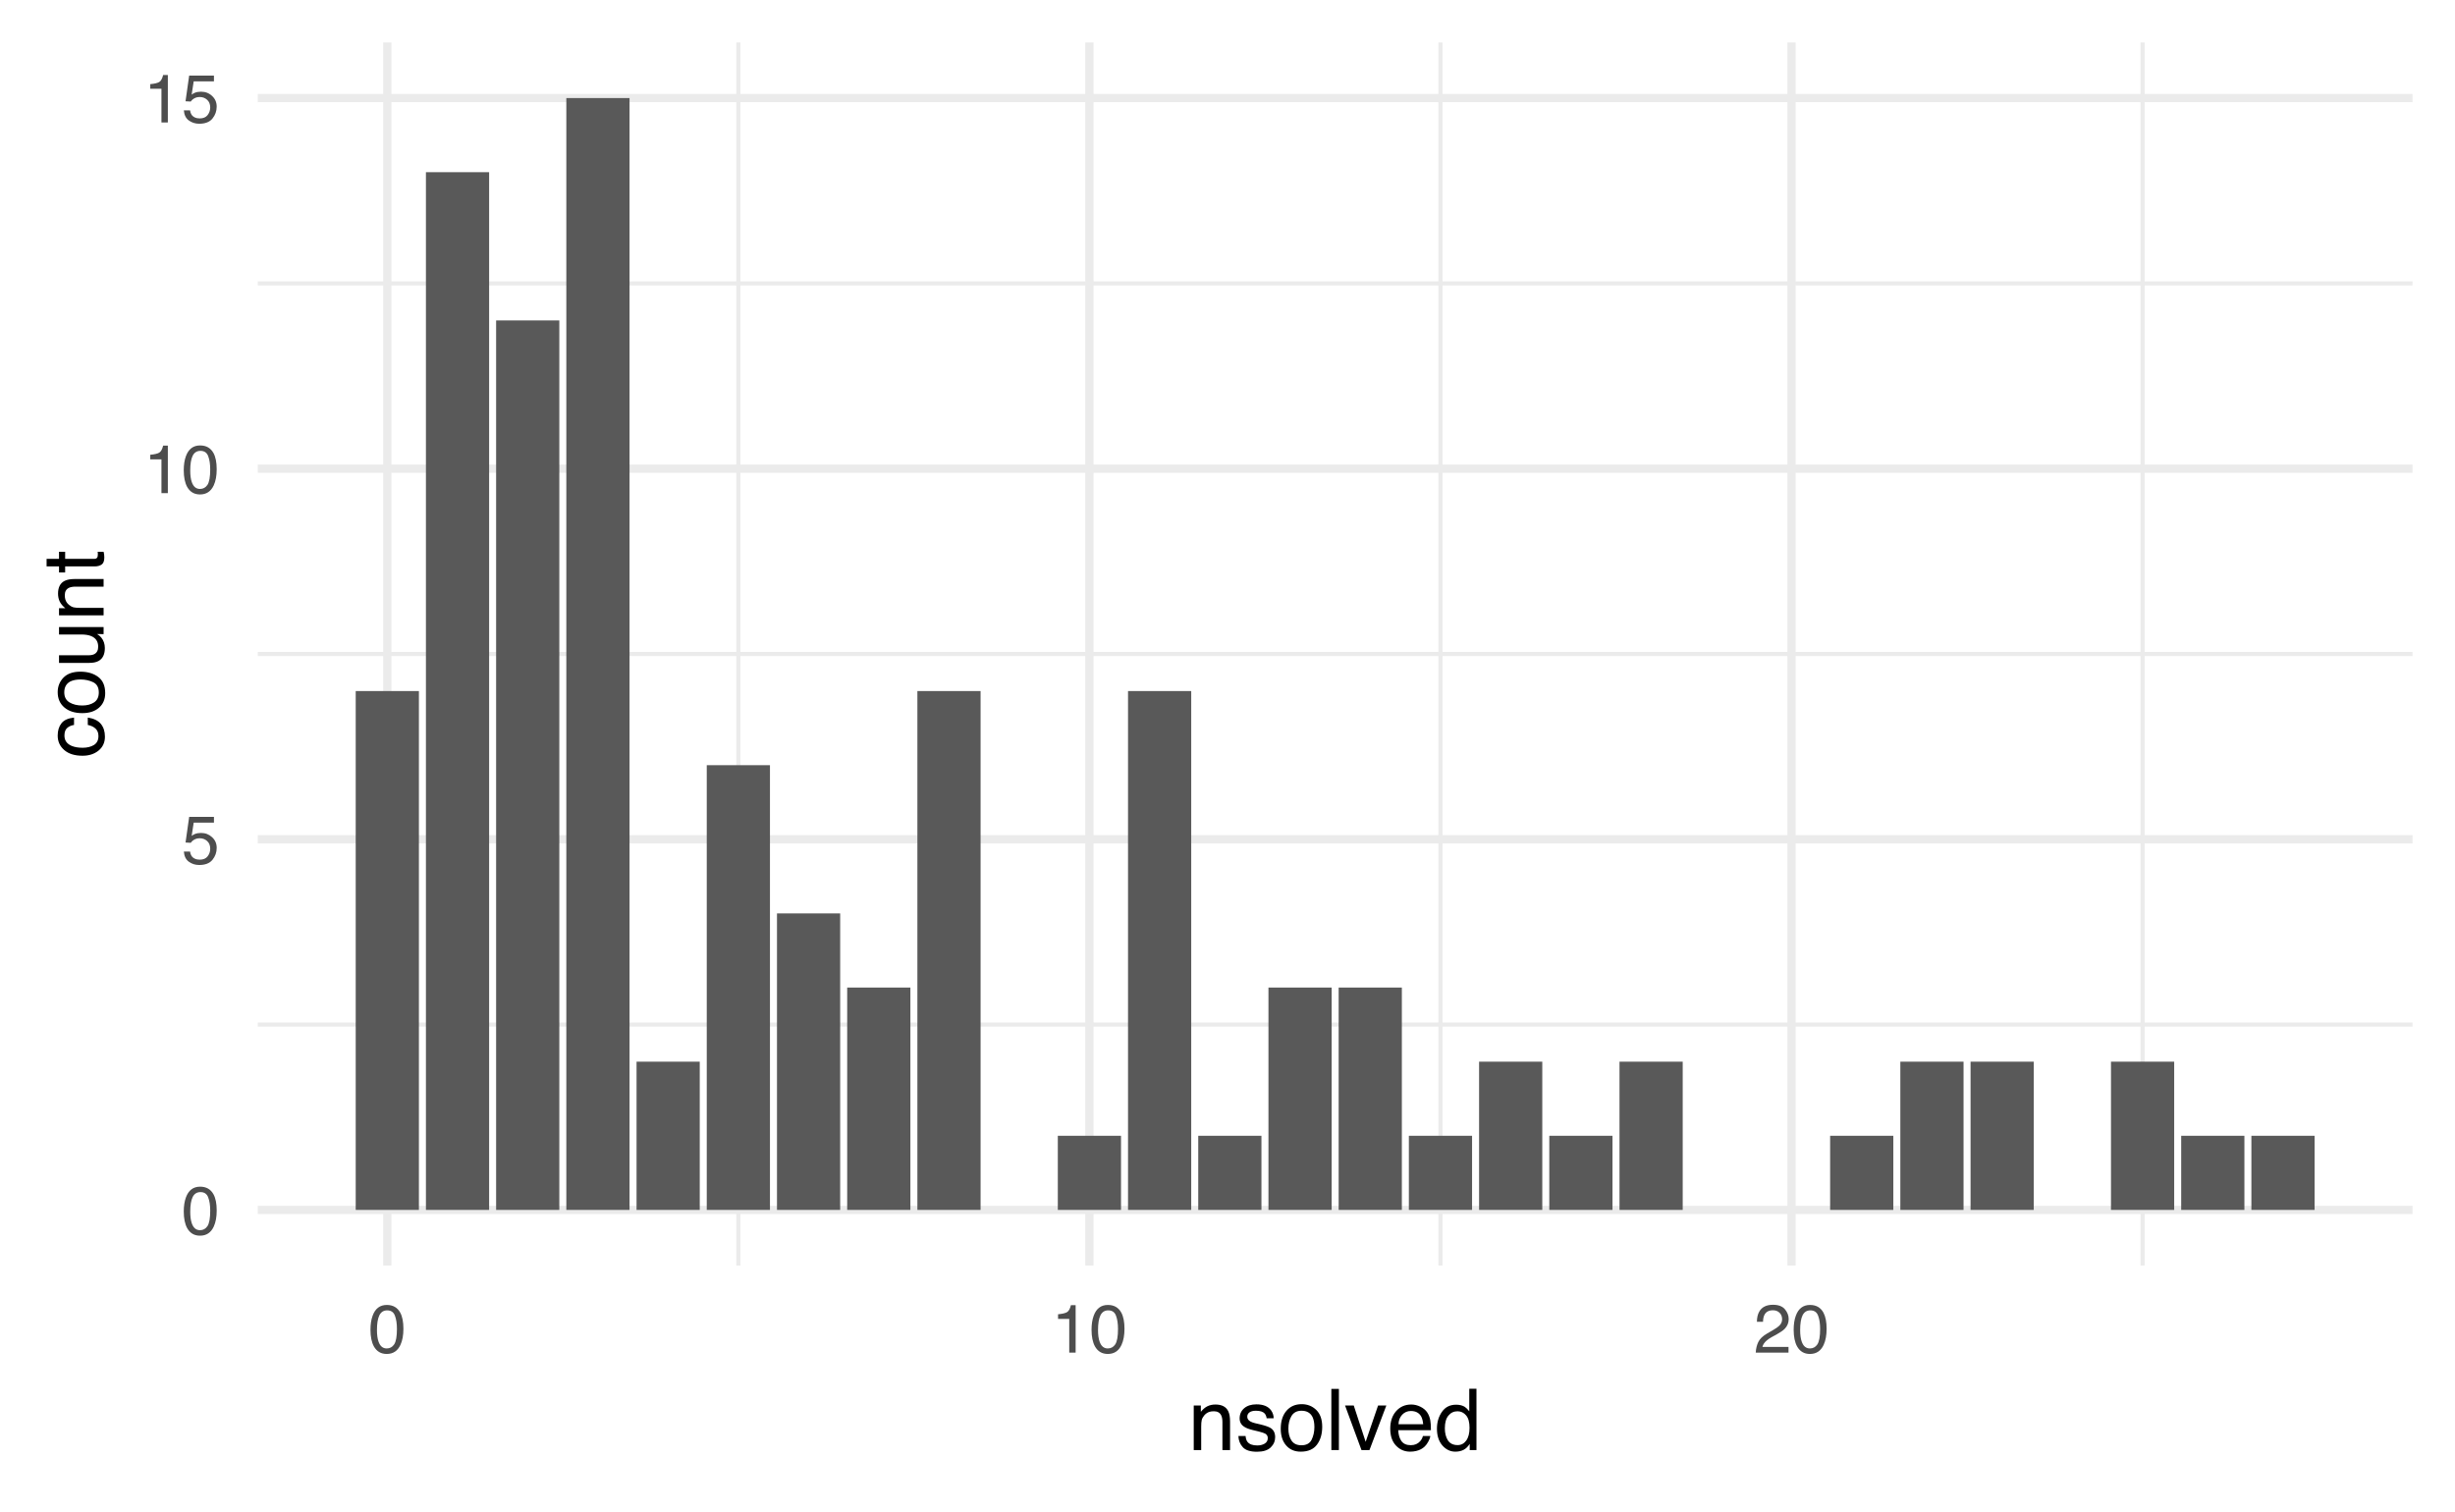
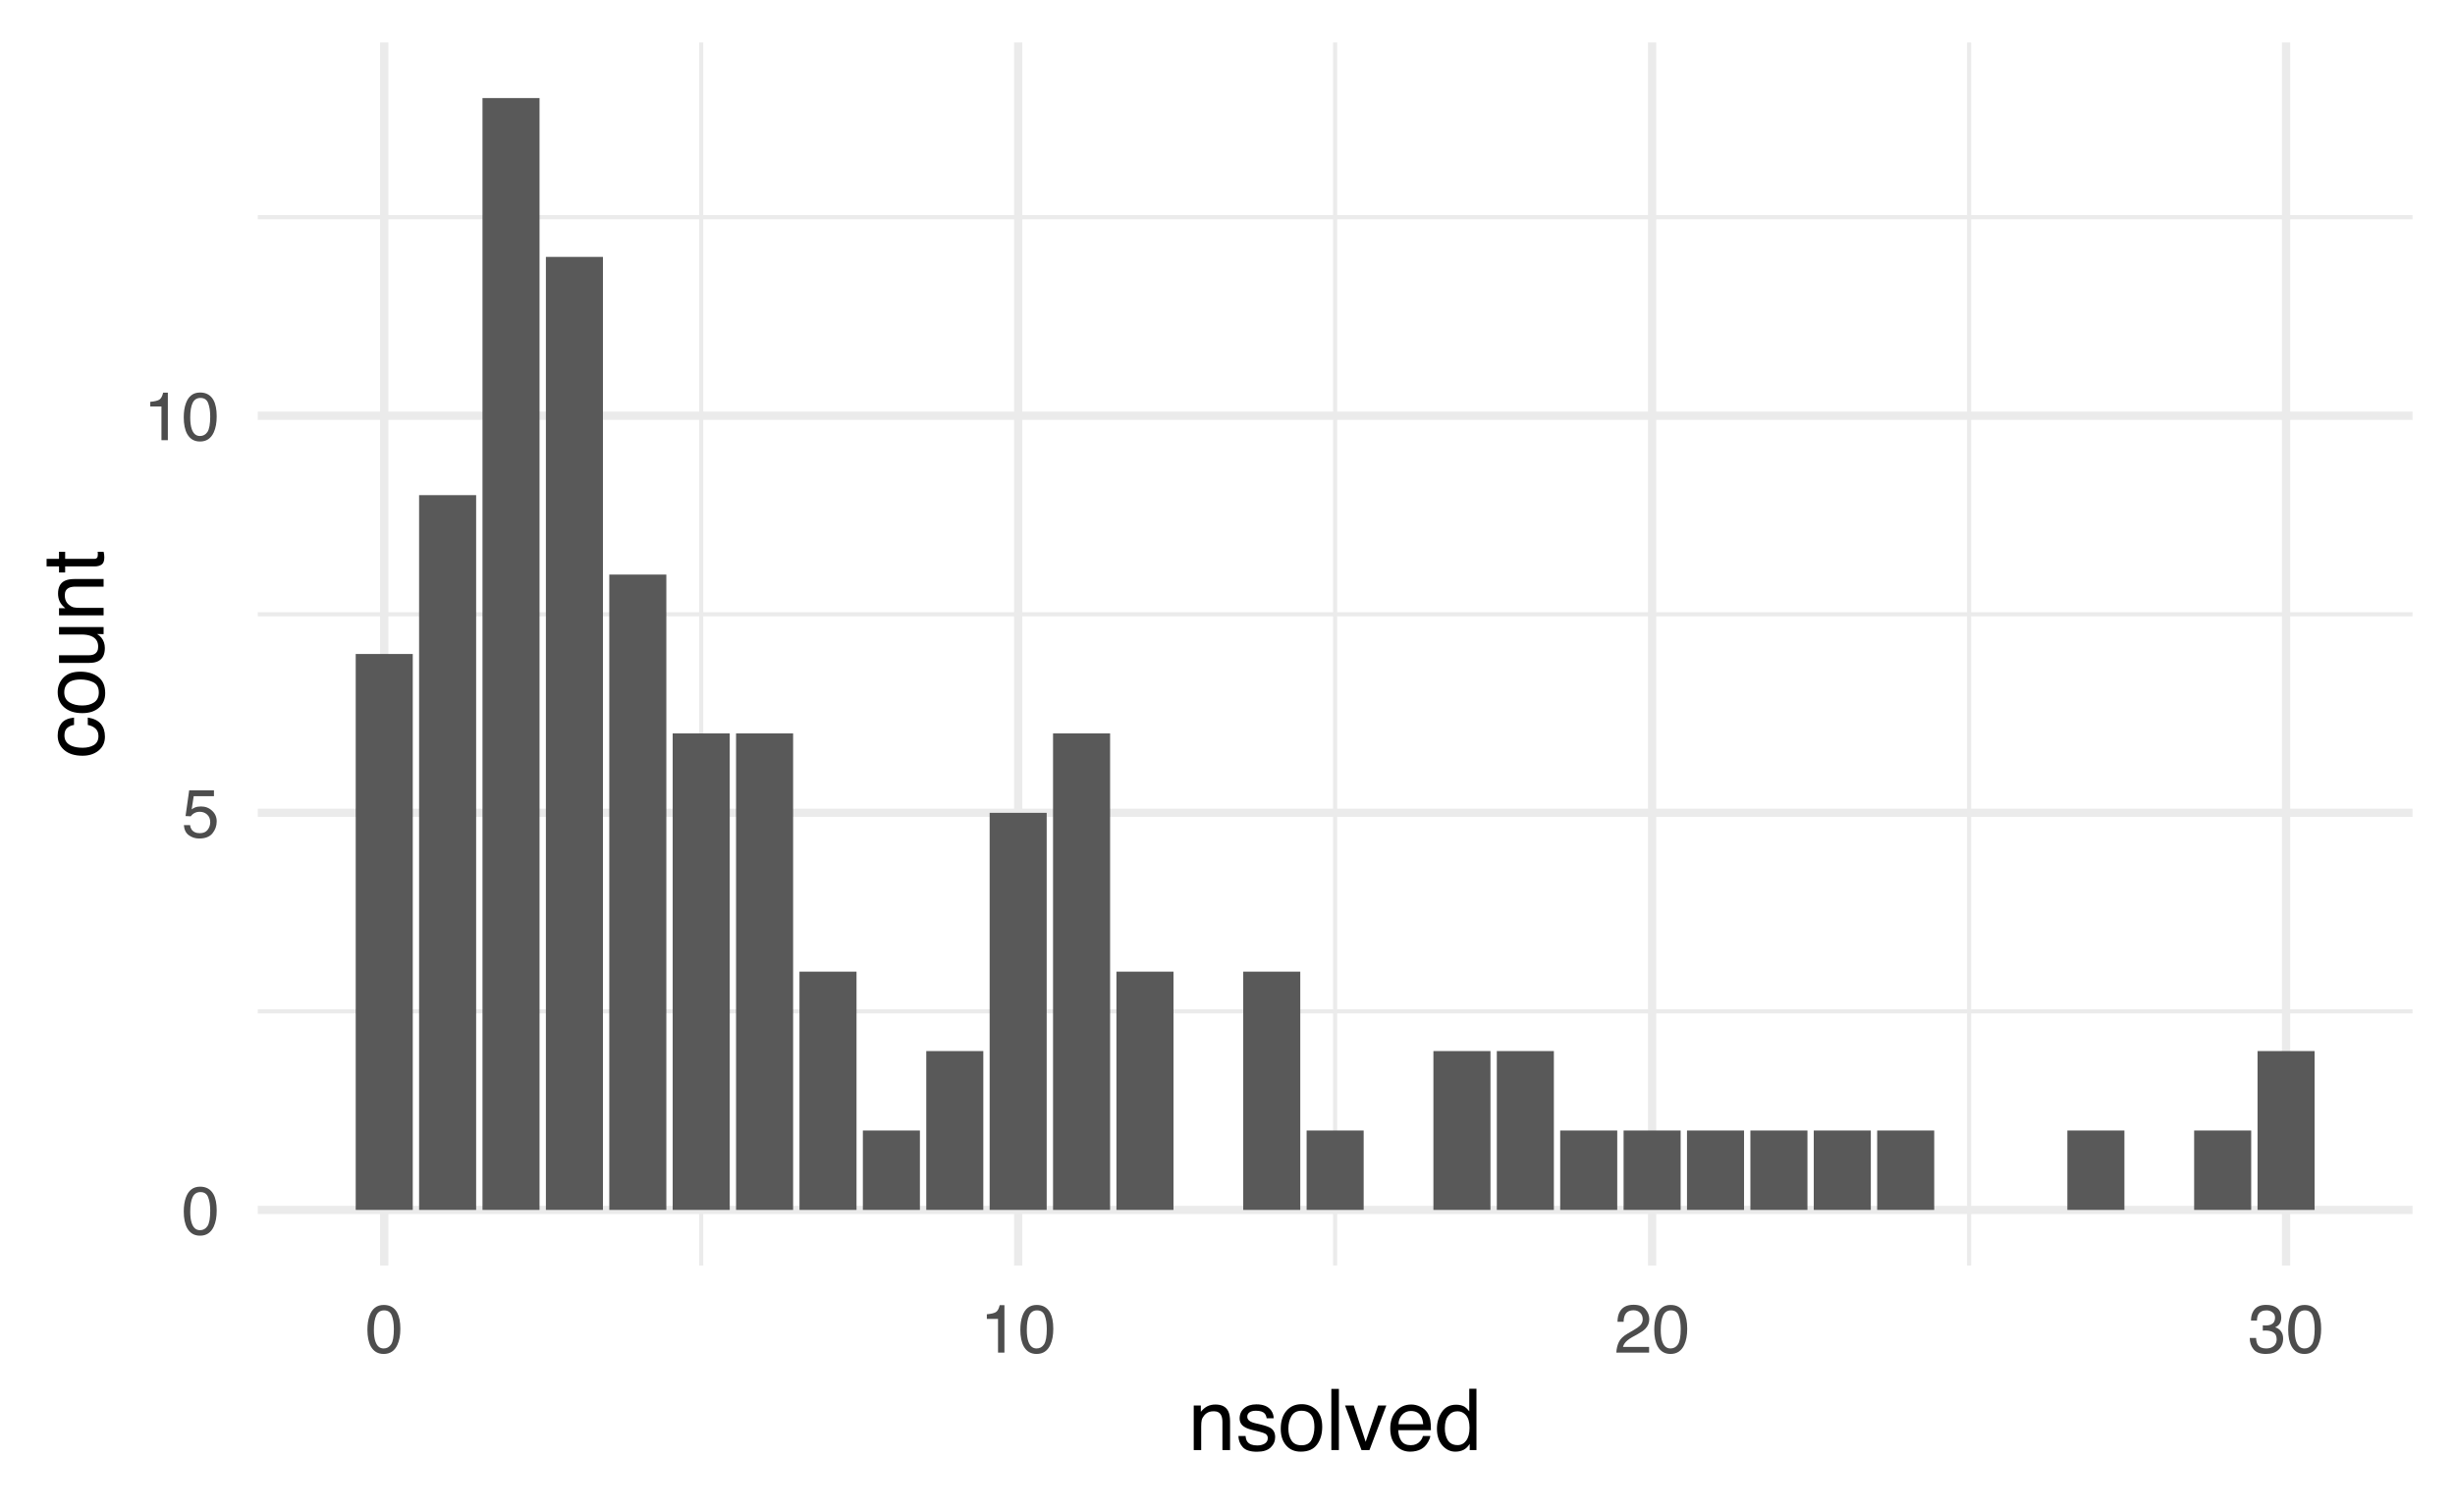
<svg xmlns="http://www.w3.org/2000/svg" xmlns:xlink="http://www.w3.org/1999/xlink" width="432pt" height="266pt" viewBox="0 0 432 266" version="1.1">
  <defs>
    <g>
      <symbol overflow="visible" id="glyph0-0">
        <path style="stroke:none;" d="M 0.391 0 L 0.391 -8.609 L 7.219 -8.609 L 7.219 0 Z M 6.141 -1.078 L 6.141 -7.531 L 1.469 -7.531 L 1.469 -1.078 Z M 6.141 -1.078 " />
      </symbol>
      <symbol overflow="visible" id="glyph0-1">
        <path style="stroke:none;" d="M 3.25 -8.391 C 4.332 -8.391 5.117 -7.941 5.609 -7.047 C 5.984 -6.359 6.172 -5.41 6.172 -4.203 C 6.172 -3.066 6 -2.125 5.656 -1.375 C 5.164 -0.301 4.359 0.234 3.234 0.234 C 2.234 0.234 1.484 -0.203 0.984 -1.078 C 0.578 -1.816 0.375 -2.801 0.375 -4.031 C 0.375 -4.977 0.5 -5.797 0.75 -6.484 C 1.207 -7.754 2.039 -8.391 3.25 -8.391 Z M 3.234 -0.734 C 3.785 -0.734 4.223 -0.973 4.547 -1.453 C 4.867 -1.941 5.031 -2.848 5.031 -4.172 C 5.031 -5.117 4.91 -5.898 4.672 -6.516 C 4.441 -7.129 3.988 -7.438 3.312 -7.438 C 2.688 -7.438 2.227 -7.145 1.938 -6.562 C 1.656 -5.977 1.516 -5.117 1.516 -3.984 C 1.516 -3.129 1.609 -2.441 1.797 -1.922 C 2.078 -1.129 2.555 -0.734 3.234 -0.734 Z M 3.234 -0.734 " />
      </symbol>
      <symbol overflow="visible" id="glyph0-2">
        <path style="stroke:none;" d="M 1.484 -2.141 C 1.555 -1.535 1.836 -1.117 2.328 -0.891 C 2.578 -0.773 2.863 -0.719 3.188 -0.719 C 3.812 -0.719 4.273 -0.914 4.578 -1.312 C 4.879 -1.707 5.031 -2.148 5.031 -2.641 C 5.031 -3.223 4.848 -3.676 4.484 -4 C 4.129 -4.32 3.703 -4.484 3.203 -4.484 C 2.836 -4.484 2.523 -4.41 2.266 -4.266 C 2.004 -4.129 1.785 -3.938 1.609 -3.688 L 0.688 -3.734 L 1.328 -8.25 L 5.688 -8.25 L 5.688 -7.234 L 2.125 -7.234 L 1.766 -4.906 C 1.961 -5.051 2.148 -5.16 2.328 -5.234 C 2.641 -5.359 3 -5.422 3.406 -5.422 C 4.176 -5.422 4.828 -5.172 5.359 -4.672 C 5.898 -4.18 6.172 -3.555 6.172 -2.797 C 6.172 -2.004 5.922 -1.301 5.422 -0.688 C 4.93 -0.082 4.148 0.219 3.078 0.219 C 2.398 0.219 1.797 0.023 1.266 -0.359 C 0.742 -0.742 0.453 -1.336 0.391 -2.141 Z M 1.484 -2.141 " />
      </symbol>
      <symbol overflow="visible" id="glyph0-3">
        <path style="stroke:none;" d="M 1.156 -5.938 L 1.156 -6.75 C 1.914 -6.82 2.441 -6.945 2.734 -7.125 C 3.035 -7.301 3.266 -7.711 3.422 -8.359 L 4.25 -8.359 L 4.25 0 L 3.125 0 L 3.125 -5.938 Z M 1.156 -5.938 " />
      </symbol>
      <symbol overflow="visible" id="glyph0-4">
        <path style="stroke:none;" d="M 0.375 0 C 0.414 -0.719 0.566 -1.344 0.828 -1.875 C 1.086 -2.414 1.594 -2.906 2.344 -3.344 L 3.469 -4 C 3.969 -4.289 4.32 -4.539 4.531 -4.75 C 4.852 -5.07 5.016 -5.441 5.016 -5.859 C 5.016 -6.348 4.863 -6.734 4.562 -7.016 C 4.27 -7.305 3.883 -7.453 3.406 -7.453 C 2.676 -7.453 2.176 -7.18 1.906 -6.641 C 1.75 -6.336 1.664 -5.93 1.656 -5.422 L 0.578 -5.422 C 0.586 -6.148 0.723 -6.742 0.984 -7.203 C 1.441 -8.016 2.25 -8.422 3.406 -8.422 C 4.363 -8.422 5.062 -8.16 5.5 -7.641 C 5.945 -7.117 6.172 -6.539 6.172 -5.906 C 6.172 -5.238 5.938 -4.664 5.469 -4.188 C 5.195 -3.906 4.707 -3.566 4 -3.172 L 3.188 -2.734 C 2.812 -2.523 2.516 -2.32 2.297 -2.125 C 1.898 -1.789 1.648 -1.414 1.547 -1 L 6.141 -1 L 6.141 0 Z M 0.375 0 " />
      </symbol>
+       <symbol overflow="visible" id="glyph0-5">
+         <path style="stroke:none;" d="M 3.125 0.234 C 2.125 0.234 1.398 -0.035 0.953 -0.578 C 0.504 -1.129 0.281 -1.797 0.281 -2.578 L 1.391 -2.578 C 1.43 -2.035 1.531 -1.641 1.688 -1.391 C 1.969 -0.953 2.461 -0.734 3.172 -0.734 C 3.734 -0.734 4.18 -0.879 4.516 -1.172 C 4.848 -1.473 5.016 -1.859 5.016 -2.328 C 5.016 -2.898 4.836 -3.301 4.484 -3.531 C 4.129 -3.77 3.641 -3.891 3.016 -3.891 C 2.941 -3.891 2.867 -3.883 2.797 -3.875 C 2.723 -3.875 2.648 -3.875 2.578 -3.875 L 2.578 -4.812 C 2.691 -4.789 2.785 -4.781 2.859 -4.781 C 2.93 -4.781 3.008 -4.781 3.094 -4.781 C 3.488 -4.781 3.812 -4.844 4.062 -4.969 C 4.508 -5.188 4.734 -5.578 4.734 -6.141 C 4.734 -6.555 4.582 -6.875 4.281 -7.094 C 3.988 -7.32 3.645 -7.438 3.25 -7.438 C 2.551 -7.438 2.066 -7.203 1.797 -6.734 C 1.648 -6.484 1.566 -6.117 1.547 -5.641 L 0.5 -5.641 C 0.5 -6.266 0.625 -6.797 0.875 -7.234 C 1.301 -8.016 2.055 -8.406 3.141 -8.406 C 3.992 -8.406 4.656 -8.211 5.125 -7.828 C 5.594 -7.453 5.828 -6.898 5.828 -6.172 C 5.828 -5.66 5.691 -5.242 5.422 -4.922 C 5.242 -4.723 5.02 -4.566 4.75 -4.453 C 5.188 -4.328 5.531 -4.094 5.781 -3.75 C 6.031 -3.406 6.156 -2.984 6.156 -2.484 C 6.156 -1.68 5.891 -1.023 5.359 -0.516 C 4.836 -0.016 4.094 0.234 3.125 0.234 Z M 3.125 0.234 " />
+       </symbol>
      <symbol overflow="visible" id="glyph1-0">
        <path style="stroke:none;" d="M 0.484 0 L 0.484 -10.766 L 9.031 -10.766 L 9.031 0 Z M 7.672 -1.344 L 7.672 -9.406 L 1.828 -9.406 L 1.828 -1.344 Z M 7.672 -1.344 " />
      </symbol>
      <symbol overflow="visible" id="glyph1-1">
        <path style="stroke:none;" d="M 0.969 -7.844 L 2.219 -7.844 L 2.219 -6.734 C 2.594 -7.191 2.984 -7.52 3.391 -7.719 C 3.805 -7.914 4.27 -8.016 4.781 -8.016 C 5.895 -8.016 6.645 -7.629 7.031 -6.859 C 7.25 -6.43 7.359 -5.82 7.359 -5.031 L 7.359 0 L 6.016 0 L 6.016 -4.938 C 6.016 -5.414 5.945 -5.801 5.812 -6.094 C 5.57 -6.582 5.145 -6.828 4.531 -6.828 C 4.219 -6.828 3.961 -6.797 3.766 -6.734 C 3.398 -6.629 3.082 -6.414 2.812 -6.094 C 2.594 -5.832 2.445 -5.562 2.375 -5.281 C 2.312 -5.008 2.281 -4.617 2.281 -4.109 L 2.281 0 L 0.969 0 Z M 4.062 -8.031 Z M 4.062 -8.031 " />
      </symbol>
      <symbol overflow="visible" id="glyph1-2">
        <path style="stroke:none;" d="M 1.75 -2.469 C 1.789 -2.02 1.898 -1.68 2.078 -1.453 C 2.41 -1.023 2.988 -0.812 3.812 -0.812 C 4.301 -0.812 4.727 -0.914 5.094 -1.125 C 5.469 -1.344 5.656 -1.672 5.656 -2.109 C 5.656 -2.453 5.504 -2.711 5.203 -2.891 C 5.016 -2.992 4.641 -3.117 4.078 -3.266 L 3.031 -3.516 C 2.363 -3.68 1.867 -3.867 1.547 -4.078 C 0.984 -4.43 0.703 -4.926 0.703 -5.562 C 0.703 -6.301 0.969 -6.898 1.5 -7.359 C 2.039 -7.816 2.758 -8.047 3.656 -8.047 C 4.844 -8.047 5.695 -7.703 6.219 -7.016 C 6.539 -6.566 6.695 -6.094 6.688 -5.594 L 5.453 -5.594 C 5.422 -5.883 5.316 -6.156 5.141 -6.406 C 4.836 -6.75 4.312 -6.922 3.562 -6.922 C 3.062 -6.922 2.68 -6.82 2.422 -6.625 C 2.172 -6.438 2.047 -6.188 2.047 -5.875 C 2.047 -5.539 2.211 -5.27 2.547 -5.062 C 2.742 -4.938 3.031 -4.828 3.406 -4.734 L 4.281 -4.531 C 5.227 -4.301 5.863 -4.078 6.188 -3.859 C 6.695 -3.523 6.953 -2.992 6.953 -2.266 C 6.953 -1.566 6.688 -0.961 6.156 -0.453 C 5.633 0.047 4.832 0.297 3.75 0.297 C 2.582 0.297 1.754 0.031 1.266 -0.5 C 0.773 -1.031 0.516 -1.688 0.484 -2.469 Z M 3.703 -8.031 Z M 3.703 -8.031 " />
      </symbol>
      <symbol overflow="visible" id="glyph1-3">
        <path style="stroke:none;" d="M 4.078 -0.844 C 4.953 -0.844 5.551 -1.172 5.875 -1.828 C 6.195 -2.492 6.359 -3.234 6.359 -4.047 C 6.359 -4.785 6.242 -5.383 6.016 -5.844 C 5.641 -6.562 5 -6.922 4.094 -6.922 C 3.289 -6.922 2.703 -6.613 2.328 -6 C 1.961 -5.383 1.781 -4.641 1.781 -3.766 C 1.781 -2.93 1.961 -2.234 2.328 -1.672 C 2.703 -1.117 3.285 -0.844 4.078 -0.844 Z M 4.125 -8.078 C 5.133 -8.078 5.988 -7.738 6.688 -7.062 C 7.383 -6.383 7.734 -5.395 7.734 -4.094 C 7.734 -2.82 7.426 -1.773 6.812 -0.953 C 6.195 -0.129 5.242 0.281 3.953 0.281 C 2.879 0.281 2.023 -0.082 1.391 -0.812 C 0.754 -1.539 0.438 -2.52 0.438 -3.75 C 0.438 -5.07 0.77 -6.125 1.438 -6.906 C 2.102 -7.688 3 -8.078 4.125 -8.078 Z M 4.094 -8.031 Z M 4.094 -8.031 " />
      </symbol>
      <symbol overflow="visible" id="glyph1-4">
        <path style="stroke:none;" d="M 1 -10.766 L 2.328 -10.766 L 2.328 0 L 1 0 Z M 1 -10.766 " />
      </symbol>
      <symbol overflow="visible" id="glyph1-5">
        <path style="stroke:none;" d="M 1.609 -7.844 L 3.703 -1.453 L 5.891 -7.844 L 7.344 -7.844 L 4.375 0 L 2.969 0 L 0.078 -7.844 Z M 1.609 -7.844 " />
      </symbol>
      <symbol overflow="visible" id="glyph1-6">
        <path style="stroke:none;" d="M 4.234 -8.016 C 4.785 -8.016 5.32 -7.883 5.844 -7.625 C 6.375 -7.363 6.773 -7.023 7.047 -6.609 C 7.305 -6.211 7.484 -5.754 7.578 -5.234 C 7.648 -4.867 7.688 -4.289 7.688 -3.5 L 1.938 -3.5 C 1.969 -2.707 2.156 -2.066 2.5 -1.578 C 2.852 -1.098 3.398 -0.859 4.141 -0.859 C 4.828 -0.859 5.375 -1.086 5.781 -1.547 C 6.02 -1.805 6.188 -2.113 6.281 -2.469 L 7.578 -2.469 C 7.547 -2.176 7.43 -1.852 7.234 -1.5 C 7.047 -1.145 6.832 -0.852 6.594 -0.625 C 6.188 -0.238 5.691 0.02 5.109 0.156 C 4.785 0.238 4.426 0.281 4.031 0.281 C 3.051 0.281 2.223 -0.07 1.547 -0.781 C 0.867 -1.5 0.531 -2.492 0.531 -3.766 C 0.531 -5.023 0.867 -6.047 1.547 -6.828 C 2.234 -7.617 3.129 -8.016 4.234 -8.016 Z M 6.328 -4.547 C 6.273 -5.117 6.156 -5.578 5.969 -5.922 C 5.602 -6.555 5 -6.875 4.156 -6.875 C 3.551 -6.875 3.039 -6.656 2.625 -6.219 C 2.219 -5.781 2.004 -5.223 1.984 -4.547 Z M 4.109 -8.031 Z M 4.109 -8.031 " />
      </symbol>
      <symbol overflow="visible" id="glyph1-7">
        <path style="stroke:none;" d="M 1.797 -3.828 C 1.797 -2.992 1.973 -2.289 2.328 -1.719 C 2.691 -1.156 3.266 -0.875 4.047 -0.875 C 4.66 -0.875 5.16 -1.133 5.547 -1.656 C 5.941 -2.188 6.141 -2.941 6.141 -3.922 C 6.141 -4.91 5.938 -5.641 5.531 -6.109 C 5.125 -6.586 4.625 -6.828 4.031 -6.828 C 3.375 -6.828 2.836 -6.57 2.422 -6.062 C 2.004 -5.562 1.797 -4.816 1.797 -3.828 Z M 3.781 -7.984 C 4.383 -7.984 4.891 -7.859 5.297 -7.609 C 5.523 -7.461 5.789 -7.203 6.094 -6.828 L 6.094 -10.797 L 7.359 -10.797 L 7.359 0 L 6.172 0 L 6.172 -1.094 C 5.867 -0.602 5.504 -0.25 5.078 -0.031 C 4.66 0.176 4.18 0.281 3.641 0.281 C 2.766 0.281 2.004 -0.082 1.359 -0.812 C 0.723 -1.551 0.406 -2.531 0.406 -3.75 C 0.406 -4.895 0.695 -5.883 1.281 -6.719 C 1.863 -7.562 2.695 -7.984 3.781 -7.984 Z M 3.781 -7.984 " />
      </symbol>
      <symbol overflow="visible" id="glyph2-0">
        <path style="stroke:none;" d="M 0 -0.484 L -10.766 -0.484 L -10.766 -9.031 L 0 -9.031 Z M -1.344 -7.672 L -9.406 -7.672 L -9.406 -1.828 L -1.344 -1.828 Z M -1.344 -7.672 " />
      </symbol>
      <symbol overflow="visible" id="glyph2-1">
        <path style="stroke:none;" d="M -8.078 -3.984 C -8.078 -4.867 -7.859 -5.586 -7.422 -6.141 C -6.992 -6.703 -6.254 -7.039 -5.203 -7.156 L -5.203 -5.859 C -5.691 -5.785 -6.094 -5.609 -6.406 -5.328 C -6.727 -5.055 -6.891 -4.609 -6.891 -3.984 C -6.891 -3.148 -6.477 -2.551 -5.656 -2.188 C -5.125 -1.957 -4.469 -1.844 -3.688 -1.844 C -2.906 -1.844 -2.242 -2.004 -1.703 -2.328 C -1.172 -2.66 -0.906 -3.188 -0.906 -3.906 C -0.906 -4.445 -1.07 -4.879 -1.406 -5.203 C -1.738 -5.523 -2.195 -5.742 -2.781 -5.859 L -2.781 -7.156 C -1.738 -7 -0.973 -6.629 -0.484 -6.047 C -0.004 -5.461 0.234 -4.711 0.234 -3.797 C 0.234 -2.773 -0.141 -1.957 -0.891 -1.344 C -1.641 -0.738 -2.578 -0.438 -3.703 -0.438 C -5.078 -0.438 -6.148 -0.77 -6.922 -1.438 C -7.691 -2.102 -8.078 -2.953 -8.078 -3.984 Z M -8.031 -3.781 Z M -8.031 -3.781 " />
      </symbol>
      <symbol overflow="visible" id="glyph2-2">
        <path style="stroke:none;" d="M -0.844 -4.078 C -0.844 -4.953 -1.172 -5.551 -1.828 -5.875 C -2.492 -6.195 -3.234 -6.359 -4.047 -6.359 C -4.785 -6.359 -5.383 -6.242 -5.844 -6.016 C -6.562 -5.641 -6.922 -5 -6.922 -4.094 C -6.922 -3.289 -6.613 -2.703 -6 -2.328 C -5.383 -1.961 -4.641 -1.781 -3.766 -1.781 C -2.93 -1.781 -2.234 -1.961 -1.672 -2.328 C -1.117 -2.703 -0.844 -3.285 -0.844 -4.078 Z M -8.078 -4.125 C -8.078 -5.133 -7.738 -5.988 -7.062 -6.688 C -6.383 -7.383 -5.395 -7.734 -4.094 -7.734 C -2.82 -7.734 -1.773 -7.426 -0.953 -6.812 C -0.129 -6.195 0.281 -5.242 0.281 -3.953 C 0.281 -2.879 -0.082 -2.023 -0.812 -1.391 C -1.539 -0.754 -2.52 -0.438 -3.75 -0.438 C -5.07 -0.438 -6.125 -0.77 -6.906 -1.438 C -7.688 -2.102 -8.078 -3 -8.078 -4.125 Z M -8.031 -4.094 Z M -8.031 -4.094 " />
      </symbol>
      <symbol overflow="visible" id="glyph2-3">
        <path style="stroke:none;" d="M -7.844 -2.281 L -2.641 -2.281 C -2.234 -2.281 -1.906 -2.344 -1.656 -2.469 C -1.188 -2.707 -0.953 -3.145 -0.953 -3.781 C -0.953 -4.695 -1.363 -5.32 -2.188 -5.656 C -2.625 -5.844 -3.223 -5.938 -3.984 -5.938 L -7.844 -5.938 L -7.844 -7.25 L 0 -7.25 L 0 -6 L -1.156 -6.016 C -0.852 -5.848 -0.602 -5.641 -0.406 -5.391 C 0.008 -4.879 0.219 -4.266 0.219 -3.547 C 0.219 -2.43 -0.156 -1.672 -0.906 -1.266 C -1.312 -1.047 -1.848 -0.938 -2.516 -0.938 L -7.844 -0.938 Z M -8.031 -4.094 Z M -8.031 -4.094 " />
      </symbol>
      <symbol overflow="visible" id="glyph2-4">
        <path style="stroke:none;" d="M -7.844 -0.969 L -7.844 -2.219 L -6.734 -2.219 C -7.191 -2.594 -7.52 -2.984 -7.719 -3.391 C -7.914 -3.805 -8.016 -4.27 -8.016 -4.781 C -8.016 -5.895 -7.629 -6.645 -6.859 -7.031 C -6.43 -7.25 -5.82 -7.359 -5.031 -7.359 L 0 -7.359 L 0 -6.016 L -4.938 -6.016 C -5.414 -6.016 -5.801 -5.945 -6.094 -5.812 C -6.582 -5.57 -6.828 -5.145 -6.828 -4.531 C -6.828 -4.219 -6.797 -3.961 -6.734 -3.766 C -6.629 -3.398 -6.414 -3.082 -6.094 -2.812 C -5.832 -2.594 -5.562 -2.445 -5.281 -2.375 C -5.008 -2.312 -4.617 -2.281 -4.109 -2.281 L 0 -2.281 L 0 -0.969 Z M -8.031 -4.062 Z M -8.031 -4.062 " />
      </symbol>
      <symbol overflow="visible" id="glyph2-5">
        <path style="stroke:none;" d="M -10.031 -1.234 L -10.031 -2.562 L -7.844 -2.562 L -7.844 -3.812 L -6.766 -3.812 L -6.766 -2.562 L -1.641 -2.562 C -1.367 -2.562 -1.188 -2.656 -1.094 -2.844 C -1.039 -2.945 -1.016 -3.117 -1.016 -3.359 C -1.016 -3.422 -1.016 -3.488 -1.016 -3.562 C -1.023 -3.633 -1.035 -3.719 -1.047 -3.812 L 0 -3.812 C 0.039 -3.664 0.07 -3.508 0.094 -3.344 C 0.113 -3.176 0.125 -3 0.125 -2.812 C 0.125 -2.195 -0.031 -1.781 -0.344 -1.562 C -0.664 -1.344 -1.078 -1.234 -1.578 -1.234 L -6.766 -1.234 L -6.766 -0.172 L -7.844 -0.172 L -7.844 -1.234 Z M -10.031 -1.234 " />
      </symbol>
    </g>
    <clipPath id="clip1">
-       <path d="M 45.359 179 L 424.531 179 L 424.531 181 L 45.359 181 Z M 45.359 179 " />
+       <path d="M 45.359 177 L 424.531 177 L 424.531 179 L 45.359 179 Z M 45.359 177 " />
    </clipPath>
    <clipPath id="clip2">
-       <path d="M 45.359 114 L 424.531 114 L 424.531 116 L 45.359 116 Z M 45.359 114 " />
+       <path d="M 45.359 107 L 424.531 107 L 424.531 109 L 45.359 109 Z M 45.359 107 " />
    </clipPath>
    <clipPath id="clip3">
-       <path d="M 45.359 49 L 424.531 49 L 424.531 51 L 45.359 51 Z M 45.359 49 " />
+       <path d="M 45.359 37 L 424.531 37 L 424.531 39 L 45.359 39 Z M 45.359 37 " />
    </clipPath>
    <clipPath id="clip4">
-       <path d="M 129 7.473 L 131 7.473 L 131 222.73 L 129 222.73 Z M 129 7.473 " />
+       <path d="M 123 7.473 L 124 7.473 L 124 222.73 L 123 222.73 Z M 123 7.473 " />
    </clipPath>
    <clipPath id="clip5">
-       <path d="M 253 7.473 L 254 7.473 L 254 222.73 L 253 222.73 Z M 253 7.473 " />
+       <path d="M 234 7.473 L 236 7.473 L 236 222.73 L 234 222.73 Z M 234 7.473 " />
    </clipPath>
    <clipPath id="clip6">
-       <path d="M 376 7.473 L 378 7.473 L 378 222.73 L 376 222.73 Z M 376 7.473 " />
+       <path d="M 346 7.473 L 347 7.473 L 347 222.73 L 346 222.73 Z M 346 7.473 " />
    </clipPath>
    <clipPath id="clip7">
      <path d="M 45.359 212 L 424.531 212 L 424.531 214 L 45.359 214 Z M 45.359 212 " />
    </clipPath>
    <clipPath id="clip8">
-       <path d="M 45.359 146 L 424.531 146 L 424.531 149 L 45.359 149 Z M 45.359 146 " />
+       <path d="M 45.359 142 L 424.531 142 L 424.531 144 L 45.359 144 Z M 45.359 142 " />
    </clipPath>
    <clipPath id="clip9">
-       <path d="M 45.359 81 L 424.531 81 L 424.531 84 L 45.359 84 Z M 45.359 81 " />
+       <path d="M 45.359 72 L 424.531 72 L 424.531 74 L 45.359 74 Z M 45.359 72 " />
    </clipPath>
    <clipPath id="clip10">
-       <path d="M 45.359 16 L 424.531 16 L 424.531 18 L 45.359 18 Z M 45.359 16 " />
+       <path d="M 66 7.473 L 69 7.473 L 69 222.73 L 66 222.73 Z M 66 7.473 " />
    </clipPath>
    <clipPath id="clip11">
-       <path d="M 67 7.473 L 69 7.473 L 69 222.73 L 67 222.73 Z M 67 7.473 " />
+       <path d="M 178 7.473 L 180 7.473 L 180 222.73 L 178 222.73 Z M 178 7.473 " />
    </clipPath>
    <clipPath id="clip12">
-       <path d="M 190 7.473 L 193 7.473 L 193 222.73 L 190 222.73 Z M 190 7.473 " />
+       <path d="M 289 7.473 L 292 7.473 L 292 222.73 L 289 222.73 Z M 289 7.473 " />
    </clipPath>
    <clipPath id="clip13">
-       <path d="M 314 7.473 L 316 7.473 L 316 222.73 L 314 222.73 Z M 314 7.473 " />
+       <path d="M 401 7.473 L 403 7.473 L 403 222.73 L 401 222.73 Z M 401 7.473 " />
    </clipPath>
  </defs>
  <g id="surface119">
    <rect x="0" y="0" width="432" height="266" style="fill:rgb(100%,100%,100%);fill-opacity:1;stroke:none;" />
    <g clip-path="url(#clip1)" clip-rule="nonzero">
-       <path style="fill:none;stroke-width:0.727;stroke-linecap:butt;stroke-linejoin:round;stroke:rgb(92.157%,92.157%,92.157%);stroke-opacity:1;stroke-miterlimit:10;" d="M 45.359 180.328 L 424.527 180.328 " />
+       <path style="fill:none;stroke-width:0.727;stroke-linecap:butt;stroke-linejoin:round;stroke:rgb(92.157%,92.157%,92.157%);stroke-opacity:1;stroke-miterlimit:10;" d="M 45.359 178 L 424.527 178 " />
    </g>
    <g clip-path="url(#clip2)" clip-rule="nonzero">
-       <path style="fill:none;stroke-width:0.727;stroke-linecap:butt;stroke-linejoin:round;stroke:rgb(92.157%,92.157%,92.157%);stroke-opacity:1;stroke-miterlimit:10;" d="M 45.359 115.102 L 424.527 115.102 " />
+       <path style="fill:none;stroke-width:0.727;stroke-linecap:butt;stroke-linejoin:round;stroke:rgb(92.157%,92.157%,92.157%);stroke-opacity:1;stroke-miterlimit:10;" d="M 45.359 108.113 L 424.527 108.113 " />
    </g>
    <g clip-path="url(#clip3)" clip-rule="nonzero">
-       <path style="fill:none;stroke-width:0.727;stroke-linecap:butt;stroke-linejoin:round;stroke:rgb(92.157%,92.157%,92.157%);stroke-opacity:1;stroke-miterlimit:10;" d="M 45.359 49.871 L 424.527 49.871 " />
+       <path style="fill:none;stroke-width:0.727;stroke-linecap:butt;stroke-linejoin:round;stroke:rgb(92.157%,92.157%,92.157%);stroke-opacity:1;stroke-miterlimit:10;" d="M 45.359 38.223 L 424.527 38.223 " />
    </g>
    <g clip-path="url(#clip4)" clip-rule="nonzero">
-       <path style="fill:none;stroke-width:0.727;stroke-linecap:butt;stroke-linejoin:round;stroke:rgb(92.157%,92.157%,92.157%);stroke-opacity:1;stroke-miterlimit:10;" d="M 129.926 222.727 L 129.926 7.473 " />
+       <path style="fill:none;stroke-width:0.727;stroke-linecap:butt;stroke-linejoin:round;stroke:rgb(92.157%,92.157%,92.157%);stroke-opacity:1;stroke-miterlimit:10;" d="M 123.391 222.727 L 123.391 7.473 " />
    </g>
    <g clip-path="url(#clip5)" clip-rule="nonzero">
-       <path style="fill:none;stroke-width:0.727;stroke-linecap:butt;stroke-linejoin:round;stroke:rgb(92.157%,92.157%,92.157%);stroke-opacity:1;stroke-miterlimit:10;" d="M 253.477 222.727 L 253.477 7.473 " />
+       <path style="fill:none;stroke-width:0.727;stroke-linecap:butt;stroke-linejoin:round;stroke:rgb(92.157%,92.157%,92.157%);stroke-opacity:1;stroke-miterlimit:10;" d="M 234.941 222.727 L 234.941 7.473 " />
    </g>
    <g clip-path="url(#clip6)" clip-rule="nonzero">
-       <path style="fill:none;stroke-width:0.727;stroke-linecap:butt;stroke-linejoin:round;stroke:rgb(92.157%,92.157%,92.157%);stroke-opacity:1;stroke-miterlimit:10;" d="M 377.023 222.727 L 377.023 7.473 " />
+       <path style="fill:none;stroke-width:0.727;stroke-linecap:butt;stroke-linejoin:round;stroke:rgb(92.157%,92.157%,92.157%);stroke-opacity:1;stroke-miterlimit:10;" d="M 346.496 222.727 L 346.496 7.473 " />
    </g>
    <g clip-path="url(#clip7)" clip-rule="nonzero">
      <path style="fill:none;stroke-width:1.455;stroke-linecap:butt;stroke-linejoin:round;stroke:rgb(92.157%,92.157%,92.157%);stroke-opacity:1;stroke-miterlimit:10;" d="M 45.359 212.945 L 424.527 212.945 " />
    </g>
    <g clip-path="url(#clip8)" clip-rule="nonzero">
-       <path style="fill:none;stroke-width:1.455;stroke-linecap:butt;stroke-linejoin:round;stroke:rgb(92.157%,92.157%,92.157%);stroke-opacity:1;stroke-miterlimit:10;" d="M 45.359 147.715 L 424.527 147.715 " />
+       <path style="fill:none;stroke-width:1.455;stroke-linecap:butt;stroke-linejoin:round;stroke:rgb(92.157%,92.157%,92.157%);stroke-opacity:1;stroke-miterlimit:10;" d="M 45.359 143.055 L 424.527 143.055 " />
    </g>
    <g clip-path="url(#clip9)" clip-rule="nonzero">
-       <path style="fill:none;stroke-width:1.455;stroke-linecap:butt;stroke-linejoin:round;stroke:rgb(92.157%,92.157%,92.157%);stroke-opacity:1;stroke-miterlimit:10;" d="M 45.359 82.484 L 424.527 82.484 " />
+       <path style="fill:none;stroke-width:1.455;stroke-linecap:butt;stroke-linejoin:round;stroke:rgb(92.157%,92.157%,92.157%);stroke-opacity:1;stroke-miterlimit:10;" d="M 45.359 73.168 L 424.527 73.168 " />
    </g>
    <g clip-path="url(#clip10)" clip-rule="nonzero">
-       <path style="fill:none;stroke-width:1.455;stroke-linecap:butt;stroke-linejoin:round;stroke:rgb(92.157%,92.157%,92.157%);stroke-opacity:1;stroke-miterlimit:10;" d="M 45.359 17.258 L 424.527 17.258 " />
+       <path style="fill:none;stroke-width:1.455;stroke-linecap:butt;stroke-linejoin:round;stroke:rgb(92.157%,92.157%,92.157%);stroke-opacity:1;stroke-miterlimit:10;" d="M 67.613 222.727 L 67.613 7.473 " />
    </g>
    <g clip-path="url(#clip11)" clip-rule="nonzero">
-       <path style="fill:none;stroke-width:1.455;stroke-linecap:butt;stroke-linejoin:round;stroke:rgb(92.157%,92.157%,92.157%);stroke-opacity:1;stroke-miterlimit:10;" d="M 68.152 222.727 L 68.152 7.473 " />
+       <path style="fill:none;stroke-width:1.455;stroke-linecap:butt;stroke-linejoin:round;stroke:rgb(92.157%,92.157%,92.157%);stroke-opacity:1;stroke-miterlimit:10;" d="M 179.168 222.727 L 179.168 7.473 " />
    </g>
    <g clip-path="url(#clip12)" clip-rule="nonzero">
-       <path style="fill:none;stroke-width:1.455;stroke-linecap:butt;stroke-linejoin:round;stroke:rgb(92.157%,92.157%,92.157%);stroke-opacity:1;stroke-miterlimit:10;" d="M 191.699 222.727 L 191.699 7.473 " />
+       <path style="fill:none;stroke-width:1.455;stroke-linecap:butt;stroke-linejoin:round;stroke:rgb(92.157%,92.157%,92.157%);stroke-opacity:1;stroke-miterlimit:10;" d="M 290.719 222.727 L 290.719 7.473 " />
    </g>
    <g clip-path="url(#clip13)" clip-rule="nonzero">
-       <path style="fill:none;stroke-width:1.455;stroke-linecap:butt;stroke-linejoin:round;stroke:rgb(92.157%,92.157%,92.157%);stroke-opacity:1;stroke-miterlimit:10;" d="M 315.25 222.727 L 315.25 7.473 " />
-     </g>
-     <path style=" stroke:none;fill-rule:nonzero;fill:rgb(34.902%,34.902%,34.902%);fill-opacity:1;" d="M 62.594 212.945 L 73.715 212.945 L 73.715 121.625 L 62.594 121.625 Z M 62.594 212.945 " />
-     <path style=" stroke:none;fill-rule:nonzero;fill:rgb(34.902%,34.902%,34.902%);fill-opacity:1;" d="M 74.949 212.945 L 86.07 212.945 L 86.07 30.305 L 74.949 30.305 Z M 74.949 212.945 " />
-     <path style=" stroke:none;fill-rule:nonzero;fill:rgb(34.902%,34.902%,34.902%);fill-opacity:1;" d="M 87.301 212.945 L 98.422 212.945 L 98.422 56.395 L 87.301 56.395 Z M 87.301 212.945 " />
-     <path style=" stroke:none;fill-rule:nonzero;fill:rgb(34.902%,34.902%,34.902%);fill-opacity:1;" d="M 99.656 212.945 L 110.777 212.945 L 110.777 17.258 L 99.656 17.258 Z M 99.656 212.945 " />
-     <path style=" stroke:none;fill-rule:nonzero;fill:rgb(34.902%,34.902%,34.902%);fill-opacity:1;" d="M 112.012 212.945 L 123.133 212.945 L 123.133 186.855 L 112.012 186.855 Z M 112.012 212.945 " />
-     <path style=" stroke:none;fill-rule:nonzero;fill:rgb(34.902%,34.902%,34.902%);fill-opacity:1;" d="M 124.367 212.945 L 135.488 212.945 L 135.488 134.672 L 124.367 134.672 Z M 124.367 212.945 " />
-     <path style=" stroke:none;fill-rule:nonzero;fill:rgb(34.902%,34.902%,34.902%);fill-opacity:1;" d="M 136.723 212.945 L 147.844 212.945 L 147.844 160.762 L 136.723 160.762 Z M 136.723 212.945 " />
-     <path style=" stroke:none;fill-rule:nonzero;fill:rgb(34.902%,34.902%,34.902%);fill-opacity:1;" d="M 149.078 212.945 L 160.199 212.945 L 160.199 173.809 L 149.078 173.809 Z M 149.078 212.945 " />
-     <path style=" stroke:none;fill-rule:nonzero;fill:rgb(34.902%,34.902%,34.902%);fill-opacity:1;" d="M 161.43 212.945 L 172.551 212.945 L 172.551 121.625 L 161.43 121.625 Z M 161.43 212.945 " />
-     <path style=" stroke:none;fill-rule:nonzero;fill:rgb(34.902%,34.902%,34.902%);fill-opacity:1;" d="M 186.141 212.945 L 197.262 212.945 L 197.262 199.898 L 186.141 199.898 Z M 186.141 212.945 " />
-     <path style=" stroke:none;fill-rule:nonzero;fill:rgb(34.902%,34.902%,34.902%);fill-opacity:1;" d="M 198.496 212.945 L 209.617 212.945 L 209.617 121.625 L 198.496 121.625 Z M 198.496 212.945 " />
-     <path style=" stroke:none;fill-rule:nonzero;fill:rgb(34.902%,34.902%,34.902%);fill-opacity:1;" d="M 210.852 212.945 L 221.973 212.945 L 221.973 199.898 L 210.852 199.898 Z M 210.852 212.945 " />
-     <path style=" stroke:none;fill-rule:nonzero;fill:rgb(34.902%,34.902%,34.902%);fill-opacity:1;" d="M 223.207 212.945 L 234.328 212.945 L 234.328 173.809 L 223.207 173.809 Z M 223.207 212.945 " />
-     <path style=" stroke:none;fill-rule:nonzero;fill:rgb(34.902%,34.902%,34.902%);fill-opacity:1;" d="M 235.559 212.945 L 246.68 212.945 L 246.68 173.809 L 235.559 173.809 Z M 235.559 212.945 " />
-     <path style=" stroke:none;fill-rule:nonzero;fill:rgb(34.902%,34.902%,34.902%);fill-opacity:1;" d="M 247.914 212.945 L 259.035 212.945 L 259.035 199.898 L 247.914 199.898 Z M 247.914 212.945 " />
-     <path style=" stroke:none;fill-rule:nonzero;fill:rgb(34.902%,34.902%,34.902%);fill-opacity:1;" d="M 260.27 212.945 L 271.391 212.945 L 271.391 186.855 L 260.27 186.855 Z M 260.27 212.945 " />
-     <path style=" stroke:none;fill-rule:nonzero;fill:rgb(34.902%,34.902%,34.902%);fill-opacity:1;" d="M 272.625 212.945 L 283.746 212.945 L 283.746 199.898 L 272.625 199.898 Z M 272.625 212.945 " />
-     <path style=" stroke:none;fill-rule:nonzero;fill:rgb(34.902%,34.902%,34.902%);fill-opacity:1;" d="M 284.98 212.945 L 296.102 212.945 L 296.102 186.855 L 284.98 186.855 Z M 284.98 212.945 " />
-     <path style=" stroke:none;fill-rule:nonzero;fill:rgb(34.902%,34.902%,34.902%);fill-opacity:1;" d="M 322.043 212.945 L 333.164 212.945 L 333.164 199.898 L 322.043 199.898 Z M 322.043 212.945 " />
-     <path style=" stroke:none;fill-rule:nonzero;fill:rgb(34.902%,34.902%,34.902%);fill-opacity:1;" d="M 334.398 212.945 L 345.52 212.945 L 345.52 186.855 L 334.398 186.855 Z M 334.398 212.945 " />
-     <path style=" stroke:none;fill-rule:nonzero;fill:rgb(34.902%,34.902%,34.902%);fill-opacity:1;" d="M 346.754 212.945 L 357.875 212.945 L 357.875 186.855 L 346.754 186.855 Z M 346.754 212.945 " />
-     <path style=" stroke:none;fill-rule:nonzero;fill:rgb(34.902%,34.902%,34.902%);fill-opacity:1;" d="M 371.465 212.945 L 382.586 212.945 L 382.586 186.855 L 371.465 186.855 Z M 371.465 212.945 " />
-     <path style=" stroke:none;fill-rule:nonzero;fill:rgb(34.902%,34.902%,34.902%);fill-opacity:1;" d="M 383.82 212.945 L 394.941 212.945 L 394.941 199.898 L 383.82 199.898 Z M 383.82 212.945 " />
-     <path style=" stroke:none;fill-rule:nonzero;fill:rgb(34.902%,34.902%,34.902%);fill-opacity:1;" d="M 396.172 212.945 L 407.293 212.945 L 407.293 199.898 L 396.172 199.898 Z M 396.172 212.945 " />
+       <path style="fill:none;stroke-width:1.455;stroke-linecap:butt;stroke-linejoin:round;stroke:rgb(92.157%,92.157%,92.157%);stroke-opacity:1;stroke-miterlimit:10;" d="M 402.273 222.727 L 402.273 7.473 " />
+     </g>
+     <path style=" stroke:none;fill-rule:nonzero;fill:rgb(34.902%,34.902%,34.902%);fill-opacity:1;" d="M 62.594 212.945 L 72.633 212.945 L 72.633 115.102 L 62.594 115.102 Z M 62.594 212.945 " />
+     <path style=" stroke:none;fill-rule:nonzero;fill:rgb(34.902%,34.902%,34.902%);fill-opacity:1;" d="M 73.746 212.945 L 83.785 212.945 L 83.785 87.145 L 73.746 87.145 Z M 73.746 212.945 " />
+     <path style=" stroke:none;fill-rule:nonzero;fill:rgb(34.902%,34.902%,34.902%);fill-opacity:1;" d="M 84.902 212.945 L 94.941 212.945 L 94.941 17.258 L 84.902 17.258 Z M 84.902 212.945 " />
+     <path style=" stroke:none;fill-rule:nonzero;fill:rgb(34.902%,34.902%,34.902%);fill-opacity:1;" d="M 96.059 212.945 L 106.098 212.945 L 106.098 45.215 L 96.059 45.215 Z M 96.059 212.945 " />
+     <path style=" stroke:none;fill-rule:nonzero;fill:rgb(34.902%,34.902%,34.902%);fill-opacity:1;" d="M 107.215 212.945 L 117.254 212.945 L 117.254 101.125 L 107.215 101.125 Z M 107.215 212.945 " />
+     <path style=" stroke:none;fill-rule:nonzero;fill:rgb(34.902%,34.902%,34.902%);fill-opacity:1;" d="M 118.371 212.945 L 128.41 212.945 L 128.41 129.078 L 118.371 129.078 Z M 118.371 212.945 " />
+     <path style=" stroke:none;fill-rule:nonzero;fill:rgb(34.902%,34.902%,34.902%);fill-opacity:1;" d="M 129.523 212.945 L 139.562 212.945 L 139.562 129.078 L 129.523 129.078 Z M 129.523 212.945 " />
+     <path style=" stroke:none;fill-rule:nonzero;fill:rgb(34.902%,34.902%,34.902%);fill-opacity:1;" d="M 140.68 212.945 L 150.719 212.945 L 150.719 171.012 L 140.68 171.012 Z M 140.68 212.945 " />
+     <path style=" stroke:none;fill-rule:nonzero;fill:rgb(34.902%,34.902%,34.902%);fill-opacity:1;" d="M 151.836 212.945 L 161.875 212.945 L 161.875 198.969 L 151.836 198.969 Z M 151.836 212.945 " />
+     <path style=" stroke:none;fill-rule:nonzero;fill:rgb(34.902%,34.902%,34.902%);fill-opacity:1;" d="M 162.992 212.945 L 173.031 212.945 L 173.031 184.988 L 162.992 184.988 Z M 162.992 212.945 " />
+     <path style=" stroke:none;fill-rule:nonzero;fill:rgb(34.902%,34.902%,34.902%);fill-opacity:1;" d="M 174.145 212.945 L 184.184 212.945 L 184.184 143.059 L 174.145 143.059 Z M 174.145 212.945 " />
+     <path style=" stroke:none;fill-rule:nonzero;fill:rgb(34.902%,34.902%,34.902%);fill-opacity:1;" d="M 185.301 212.945 L 195.34 212.945 L 195.34 129.078 L 185.301 129.078 Z M 185.301 212.945 " />
+     <path style=" stroke:none;fill-rule:nonzero;fill:rgb(34.902%,34.902%,34.902%);fill-opacity:1;" d="M 196.457 212.945 L 206.496 212.945 L 206.496 171.012 L 196.457 171.012 Z M 196.457 212.945 " />
+     <path style=" stroke:none;fill-rule:nonzero;fill:rgb(34.902%,34.902%,34.902%);fill-opacity:1;" d="M 218.766 212.945 L 228.805 212.945 L 228.805 171.012 L 218.766 171.012 Z M 218.766 212.945 " />
+     <path style=" stroke:none;fill-rule:nonzero;fill:rgb(34.902%,34.902%,34.902%);fill-opacity:1;" d="M 229.922 212.945 L 239.961 212.945 L 239.961 198.969 L 229.922 198.969 Z M 229.922 212.945 " />
+     <path style=" stroke:none;fill-rule:nonzero;fill:rgb(34.902%,34.902%,34.902%);fill-opacity:1;" d="M 252.234 212.945 L 262.273 212.945 L 262.273 184.988 L 252.234 184.988 Z M 252.234 212.945 " />
+     <path style=" stroke:none;fill-rule:nonzero;fill:rgb(34.902%,34.902%,34.902%);fill-opacity:1;" d="M 263.391 212.945 L 273.43 212.945 L 273.43 184.988 L 263.391 184.988 Z M 263.391 212.945 " />
+     <path style=" stroke:none;fill-rule:nonzero;fill:rgb(34.902%,34.902%,34.902%);fill-opacity:1;" d="M 274.543 212.945 L 284.582 212.945 L 284.582 198.969 L 274.543 198.969 Z M 274.543 212.945 " />
+     <path style=" stroke:none;fill-rule:nonzero;fill:rgb(34.902%,34.902%,34.902%);fill-opacity:1;" d="M 285.699 212.945 L 295.738 212.945 L 295.738 198.969 L 285.699 198.969 Z M 285.699 212.945 " />
+     <path style=" stroke:none;fill-rule:nonzero;fill:rgb(34.902%,34.902%,34.902%);fill-opacity:1;" d="M 296.855 212.945 L 306.895 212.945 L 306.895 198.969 L 296.855 198.969 Z M 296.855 212.945 " />
+     <path style=" stroke:none;fill-rule:nonzero;fill:rgb(34.902%,34.902%,34.902%);fill-opacity:1;" d="M 308.012 212.945 L 318.051 212.945 L 318.051 198.969 L 308.012 198.969 Z M 308.012 212.945 " />
+     <path style=" stroke:none;fill-rule:nonzero;fill:rgb(34.902%,34.902%,34.902%);fill-opacity:1;" d="M 319.164 212.945 L 329.203 212.945 L 329.203 198.969 L 319.164 198.969 Z M 319.164 212.945 " />
+     <path style=" stroke:none;fill-rule:nonzero;fill:rgb(34.902%,34.902%,34.902%);fill-opacity:1;" d="M 330.32 212.945 L 340.359 212.945 L 340.359 198.969 L 330.32 198.969 Z M 330.32 212.945 " />
+     <path style=" stroke:none;fill-rule:nonzero;fill:rgb(34.902%,34.902%,34.902%);fill-opacity:1;" d="M 363.789 212.945 L 373.828 212.945 L 373.828 198.969 L 363.789 198.969 Z M 363.789 212.945 " />
+     <path style=" stroke:none;fill-rule:nonzero;fill:rgb(34.902%,34.902%,34.902%);fill-opacity:1;" d="M 386.098 212.945 L 396.137 212.945 L 396.137 198.969 L 386.098 198.969 Z M 386.098 212.945 " />
+     <path style=" stroke:none;fill-rule:nonzero;fill:rgb(34.902%,34.902%,34.902%);fill-opacity:1;" d="M 397.254 212.945 L 407.293 212.945 L 407.293 184.988 L 397.254 184.988 Z M 397.254 212.945 " />
    <g style="fill:rgb(30.196%,30.196%,30.196%);fill-opacity:1;">
      <use xlink:href="#glyph0-1" x="31.961" y="217.246" />
    </g>
    <g style="fill:rgb(30.196%,30.196%,30.196%);fill-opacity:1;">
-       <use xlink:href="#glyph0-2" x="31.961" y="152.02" />
-     </g>
-     <g style="fill:rgb(30.196%,30.196%,30.196%);fill-opacity:1;">
-       <use xlink:href="#glyph0-3" x="25.285" y="86.789" />
-       <use xlink:href="#glyph0-1" x="31.959" y="86.789" />
-     </g>
-     <g style="fill:rgb(30.196%,30.196%,30.196%);fill-opacity:1;">
-       <use xlink:href="#glyph0-3" x="25.285" y="21.559" />
-       <use xlink:href="#glyph0-2" x="31.959" y="21.559" />
-     </g>
-     <g style="fill:rgb(30.196%,30.196%,30.196%);fill-opacity:1;">
-       <use xlink:href="#glyph0-1" x="64.816" y="238.062" />
-     </g>
-     <g style="fill:rgb(30.196%,30.196%,30.196%);fill-opacity:1;">
-       <use xlink:href="#glyph0-3" x="185.027" y="238.062" />
-       <use xlink:href="#glyph0-1" x="191.701" y="238.062" />
-     </g>
-     <g style="fill:rgb(30.196%,30.196%,30.196%);fill-opacity:1;">
-       <use xlink:href="#glyph0-4" x="308.578" y="238.062" />
-       <use xlink:href="#glyph0-1" x="315.252" y="238.062" />
+       <use xlink:href="#glyph0-2" x="31.961" y="147.359" />
+     </g>
+     <g style="fill:rgb(30.196%,30.196%,30.196%);fill-opacity:1;">
+       <use xlink:href="#glyph0-3" x="25.285" y="77.473" />
+       <use xlink:href="#glyph0-1" x="31.959" y="77.473" />
+     </g>
+     <g style="fill:rgb(30.196%,30.196%,30.196%);fill-opacity:1;">
+       <use xlink:href="#glyph0-1" x="64.277" y="238.062" />
+     </g>
+     <g style="fill:rgb(30.196%,30.196%,30.196%);fill-opacity:1;">
+       <use xlink:href="#glyph0-3" x="172.496" y="238.062" />
+       <use xlink:href="#glyph0-1" x="179.17" y="238.062" />
+     </g>
+     <g style="fill:rgb(30.196%,30.196%,30.196%);fill-opacity:1;">
+       <use xlink:href="#glyph0-4" x="284.047" y="238.062" />
+       <use xlink:href="#glyph0-1" x="290.721" y="238.062" />
+     </g>
+     <g style="fill:rgb(30.196%,30.196%,30.196%);fill-opacity:1;">
+       <use xlink:href="#glyph0-5" x="395.602" y="238.062" />
+       <use xlink:href="#glyph0-1" x="402.275" y="238.062" />
    </g>
    <g style="fill:rgb(0%,0%,0%);fill-opacity:1;">
      <use xlink:href="#glyph1-1" x="209.09" y="255.211" />
      <use xlink:href="#glyph1-2" x="217.432" y="255.211" />
      <use xlink:href="#glyph1-3" x="224.932" y="255.211" />
      <use xlink:href="#glyph1-4" x="233.274" y="255.211" />
      <use xlink:href="#glyph1-5" x="236.607" y="255.211" />
      <use xlink:href="#glyph1-6" x="244.107" y="255.211" />
      <use xlink:href="#glyph1-7" x="252.449" y="255.211" />
    </g>
    <g style="fill:rgb(0%,0%,0%);fill-opacity:1;">
      <use xlink:href="#glyph2-1" x="18.23" y="133.449" />
      <use xlink:href="#glyph2-2" x="18.23" y="125.949" />
      <use xlink:href="#glyph2-3" x="18.23" y="117.607" />
      <use xlink:href="#glyph2-4" x="18.23" y="109.265" />
      <use xlink:href="#glyph2-5" x="18.23" y="100.922" />
    </g>
  </g>
</svg>
